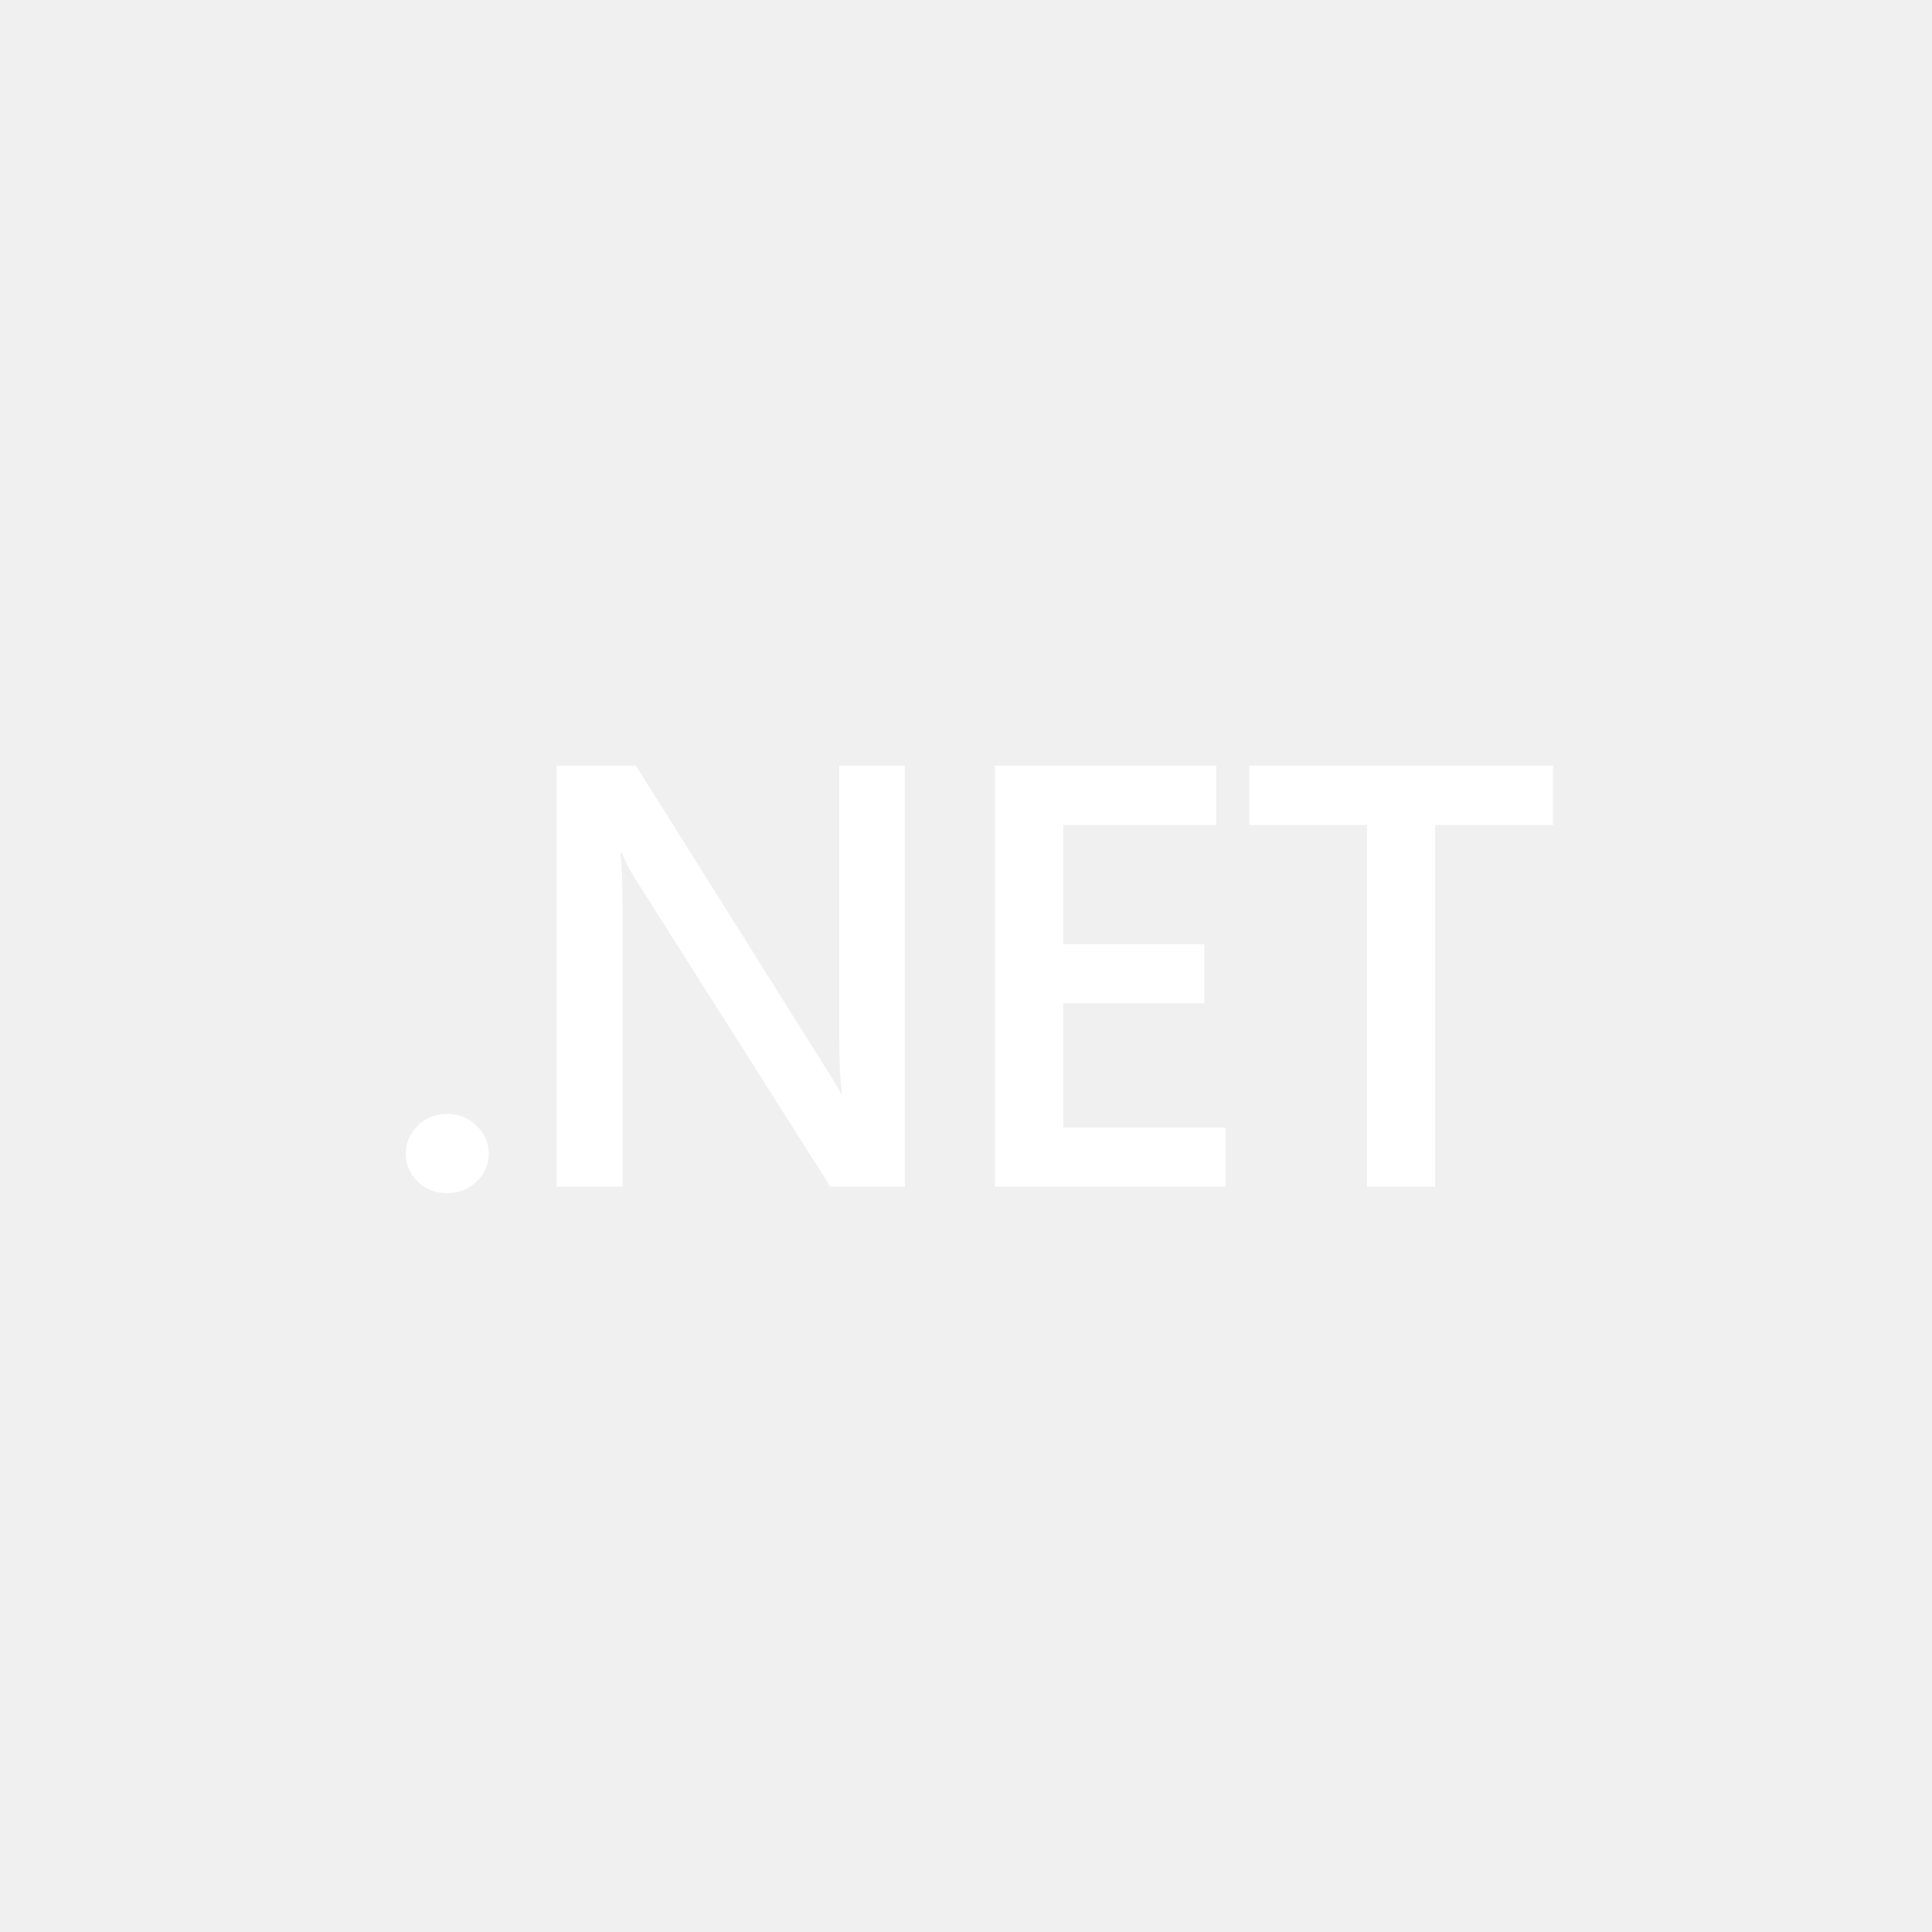
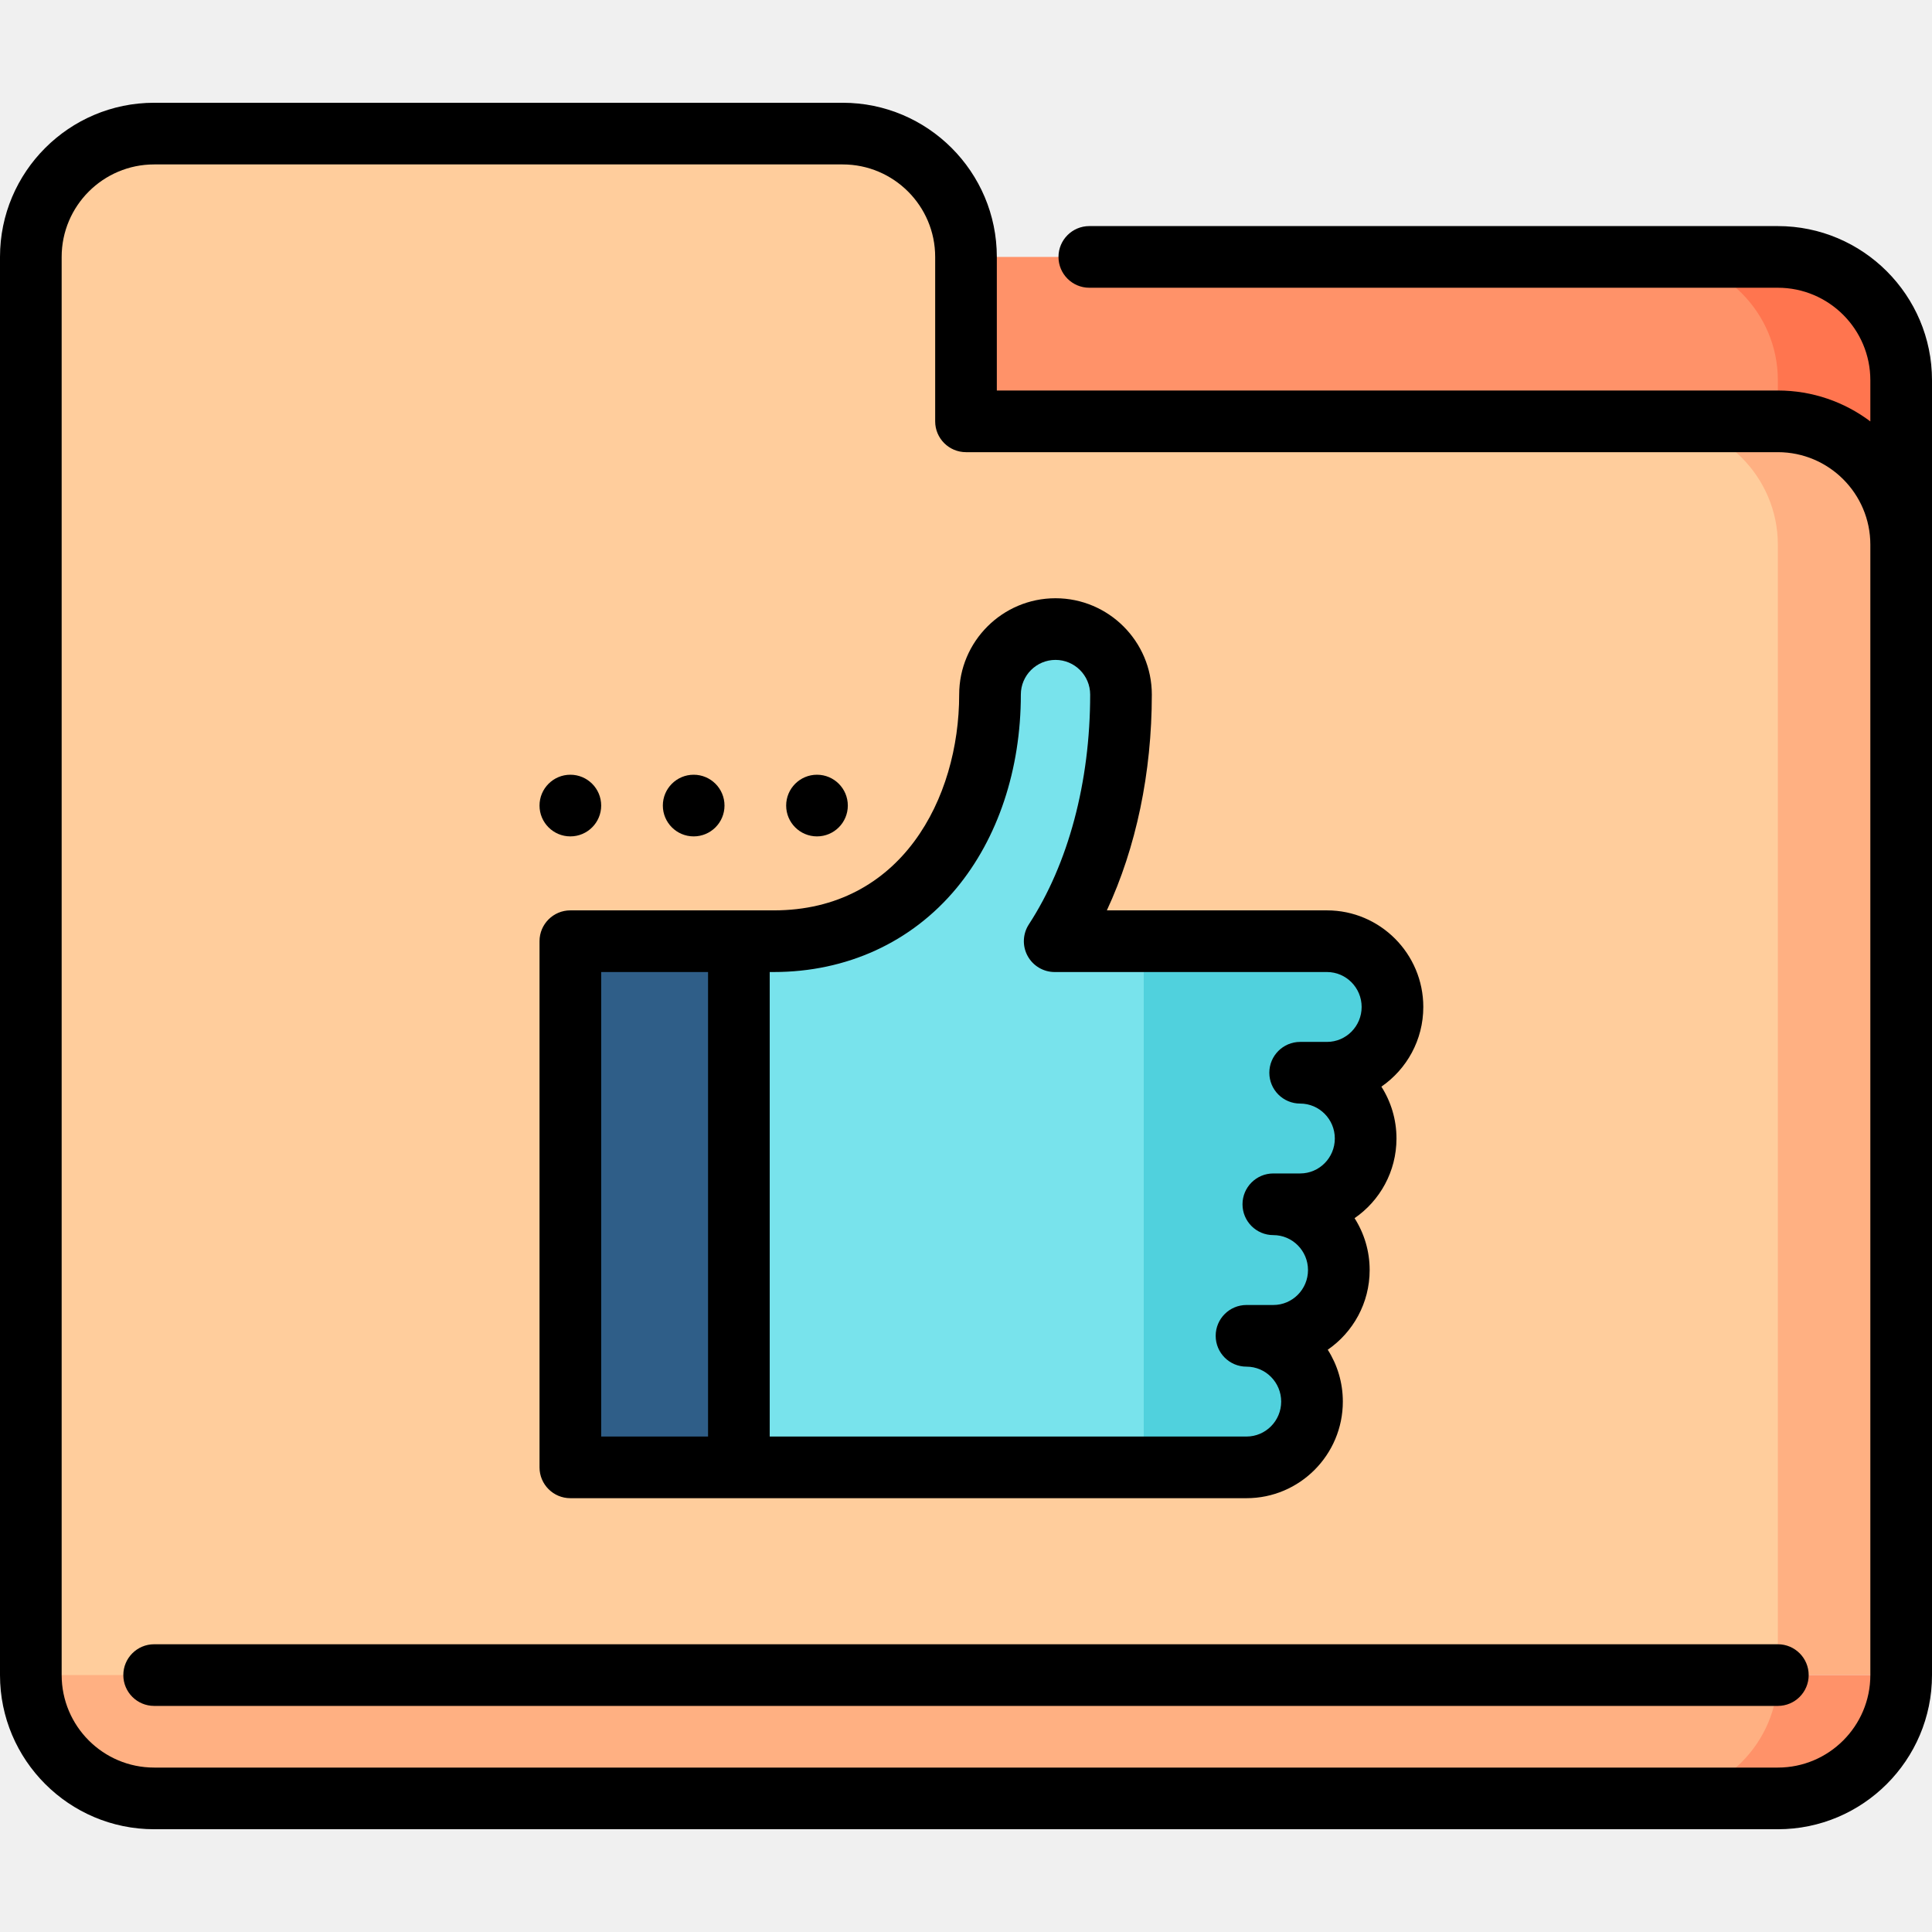
- <svg xmlns="http://www.w3.org/2000/svg" width="456" height="456" viewBox="0 0 456 456" version="1.1" xml:space="preserve" style="fill-rule:evenodd;clip-rule:evenodd;stroke-linejoin:round;stroke-miterlimit:2;">
-   <path d="m 105.5,281.609 c -2.703,0 -5.001,-0.9 -6.893,-2.702 -1.892,-1.848 -2.838,-4.042 -2.838,-6.582 0,-2.587 0.946,-4.804 2.838,-6.652 1.892,-1.848 4.19,-2.772 6.893,-2.772 2.748,0 5.068,0.924 6.96,2.772 1.937,1.848 2.906,4.064 2.906,6.652 0,2.54 -0.968,4.734 -2.906,6.582 -1.892,1.802 -4.212,2.702 -6.96,2.702 z" style="fill:#ffffff;fill-rule:nonzero;stroke-width:0.838" />
-   <path d="M 213.561,280.084 H 195.99 L 149.7,207.054 c -1.171,-1.848 -2.14,-3.765 -2.906,-5.751 h -0.406 c 0.361,2.125 0.541,6.675 0.541,13.65 v 65.132 h -15.543 v -99.36 h 18.719 l 44.737,71.298 c 1.892,2.957 3.109,4.989 3.649,6.098 h 0.27 c -0.45,-2.632 -0.676,-7.09 -0.676,-13.373 v -64.023 h 15.476 z" style="fill:#ffffff;fill-rule:nonzero;stroke-width:0.838" />
-   <path d="m 289.251,280.084 h -54.401 v -99.36 h 52.238 v 13.997 h -36.154 v 28.131 h 33.316 v 13.927 h -33.316 v 29.378 h 38.316 z" style="fill:#ffffff;fill-rule:nonzero;stroke-width:0.838" />
-   <path d="M 366.565,194.721 H 338.722 v 85.363 h -16.084 v -85.363 h -27.775 v -13.997 h 71.701 z" style="fill:#ffffff;fill-rule:nonzero;stroke-width:0.838" />
+ <svg xmlns="http://www.w3.org/2000/svg" version="1.1" id="Layer_1" viewBox="0 0 512 512" xml:space="preserve">
+   <path style="fill:#FF754F;" d="M471.149,68.085h-32.681v76.255h65.362v-43.574C503.83,82.791,489.123,68.085,471.149,68.085z" />
+   <path style="fill:#FF9269;" d="M471.149,100.766v43.574H234.213V68.085h204.255C456.443,68.085,471.149,82.791,471.149,100.766z" />
+   <path style="fill:#FFB082;" d="M503.83,144.34v299.574h-65.362V111.66h32.681C489.123,111.66,503.83,126.366,503.83,144.34z" />
+   <path style="fill:#FF9269;" d="M438.468,443.915h65.362c0,17.974-14.706,32.681-32.681,32.681h-32.681V443.915z" />
+   <path style="fill:#FFB082;" d="M8.17,443.915l231.489-119.83l231.489,119.83c0,17.974-14.706,32.681-32.681,32.681H40.851  C22.877,476.596,8.17,461.889,8.17,443.915z" />
+   <path style="fill:#FFCD9C;" d="M471.149,144.34v299.574H8.17V68.085c0-17.974,14.706-32.681,32.681-32.681h182.468  c17.974,0,32.681,14.706,32.681,32.681v43.574h182.468C456.443,111.66,471.149,126.366,471.149,144.34z" />
+   <circle cx="151.149" cy="213.482" r="8.17" />
+   <circle cx="183.83" cy="213.482" r="8.17" />
+   <circle cx="216.511" cy="213.482" r="8.17" />
+   <path style="fill:#50D1DD;" d="M351.668,249.427c9.586,0,17.354,7.8,17.354,17.43c0,9.63-7.767,17.43-17.354,17.43h-7.114  c9.586,0,17.354,7.8,17.354,17.43c0,9.63-7.767,17.43-17.354,17.43h-7.103c9.586,0,17.354,7.8,17.354,17.43  c0,9.63-7.767,17.43-17.354,17.43h-7.114c9.586,0,17.354,7.8,17.354,17.43c0,9.63-7.767,17.43-17.354,17.43h-27.234l-32.681-69.719  l32.681-69.719H351.668z" />
+   <path style="fill:#78E3EC;" d="M303.104,249.427v139.438H195.813l-21.787-69.719l21.787-69.719h9.238  c35.862,0,57.311-29.5,57.311-65.362c0-9.586,7.778-17.354,17.354-17.354c9.586,0,17.364,7.767,17.364,17.354  c0,23.704-5.828,47.322-17.571,65.362H303.104z" />
+   <rect x="151.149" y="249.431" style="fill:#2F5E88;" width="44.664" height="139.438" />
+   <path d="M471.149,59.915H288.681c-4.513,0-8.17,3.658-8.17,8.17s3.657,8.17,8.17,8.17h182.468c13.515,0,24.511,10.995,24.511,24.511  v10.915c-6.832-5.141-15.321-8.192-24.511-8.192H264.17V68.085c0-22.526-18.325-40.851-40.851-40.851H40.851  C18.325,27.234,0,45.559,0,68.085v375.83c0,22.526,18.325,40.851,40.851,40.851h430.298c22.526,0,40.851-18.325,40.851-40.851  V100.766C512,78.24,493.675,59.915,471.149,59.915z M495.66,443.915c0,13.516-10.996,24.511-24.511,24.511H40.851  c-13.516,0-24.511-10.995-24.511-24.511V68.085c0-13.516,10.995-24.511,24.511-24.511h182.468c13.516,0,24.511,10.995,24.511,24.511  v43.574c0,4.512,3.658,8.17,8.17,8.17h215.149c13.515,0,24.511,10.995,24.511,24.511V443.915z" />
+   <path d="M471.149,435.745H40.851c-4.512,0-8.17,3.658-8.17,8.17c0,4.512,3.658,8.17,8.17,8.17h430.298c4.513,0,8.17-3.658,8.17-8.17  C479.319,439.403,475.662,435.745,471.149,435.745z" />
+   <path d="M195.804,241.257h-44.655c-4.512,0-8.17,3.658-8.17,8.17v139.438c0,4.512,3.658,8.17,8.17,8.17h179.19  c14.076,0,25.527-11.484,25.527-25.6c0-5.055-1.468-9.772-3.999-13.744c6.703-4.618,11.107-12.361,11.107-21.115  c0-5.054-1.468-9.772-3.999-13.744c6.703-4.618,11.107-12.361,11.107-21.115c0-5.054-1.468-9.772-3.999-13.744  c6.703-4.618,11.107-12.361,11.107-21.115c0-14.116-11.451-25.6-25.526-25.6l-58.337,0.001  c7.742-16.624,11.918-36.435,11.918-57.191c0-14.075-11.451-25.526-25.527-25.526c-14.075,0-25.526,11.451-25.526,25.526  c0,27.545-15.379,57.191-49.144,57.191C205.051,241.257,195.821,241.257,195.804,241.257z M159.319,257.596h28.323v123.098h-28.323  V257.596z M253.442,235.415c11.022-13.274,17.092-31.511,17.092-51.349c0-5.064,4.12-9.186,9.185-9.186  c5.066,0,9.187,4.121,9.187,9.186c0,23.188-5.77,44.817-16.248,60.902c-1.636,2.512-1.766,5.718-0.338,8.353  c1.428,2.635,4.185,4.277,7.183,4.277l72.161-0.001c5.064,0,9.185,4.154,9.185,9.26s-4.12,9.26-9.185,9.26h-7.108  c-4.513,0-8.17,3.658-8.17,8.17c0,4.512,3.657,8.17,8.17,8.17c5.064,0,9.186,4.154,9.186,9.26c0,5.106-4.12,9.26-9.186,9.26h-7.109  c-4.513,0-8.17,3.658-8.17,8.17s3.657,8.17,8.17,8.17c5.064,0,9.187,4.154,9.187,9.26c0,5.106-4.121,9.26-9.187,9.26h-7.108  c-4.513,0-8.17,3.658-8.17,8.17c0,4.512,3.657,8.17,8.17,8.17c5.064,0,9.187,4.154,9.187,9.26c0,5.106-4.121,9.26-9.187,9.26  H203.983V257.597h1.066C224.379,257.597,241.566,249.719,253.442,235.415z" />
</svg>
